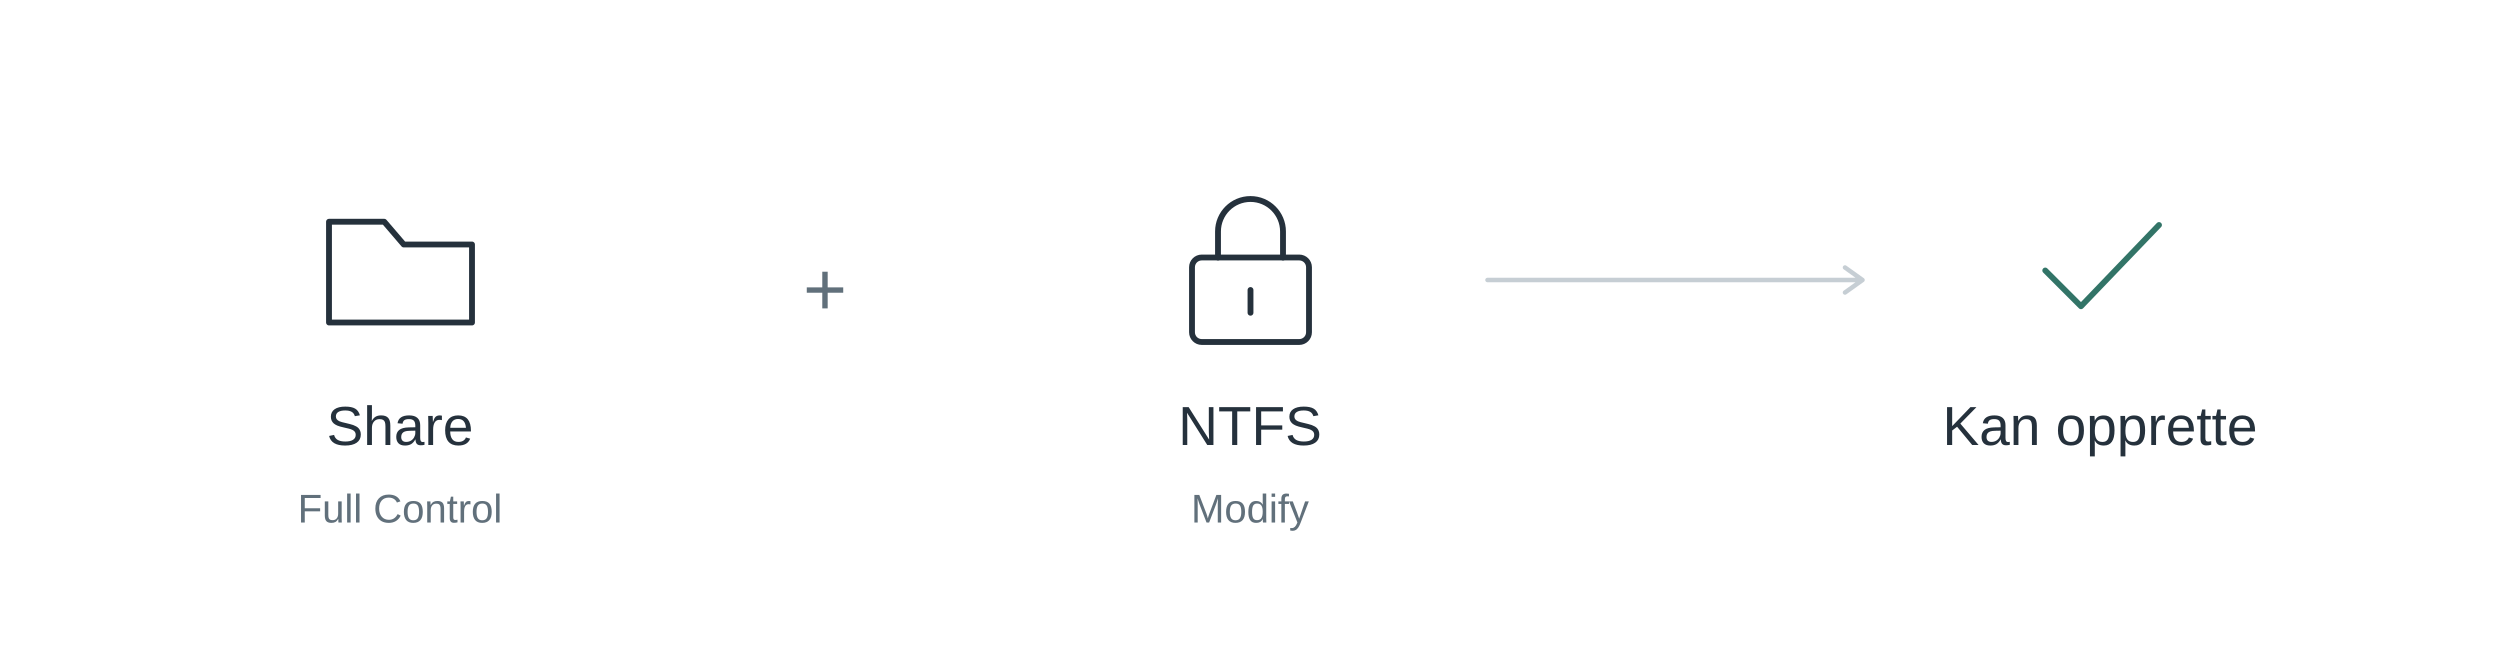
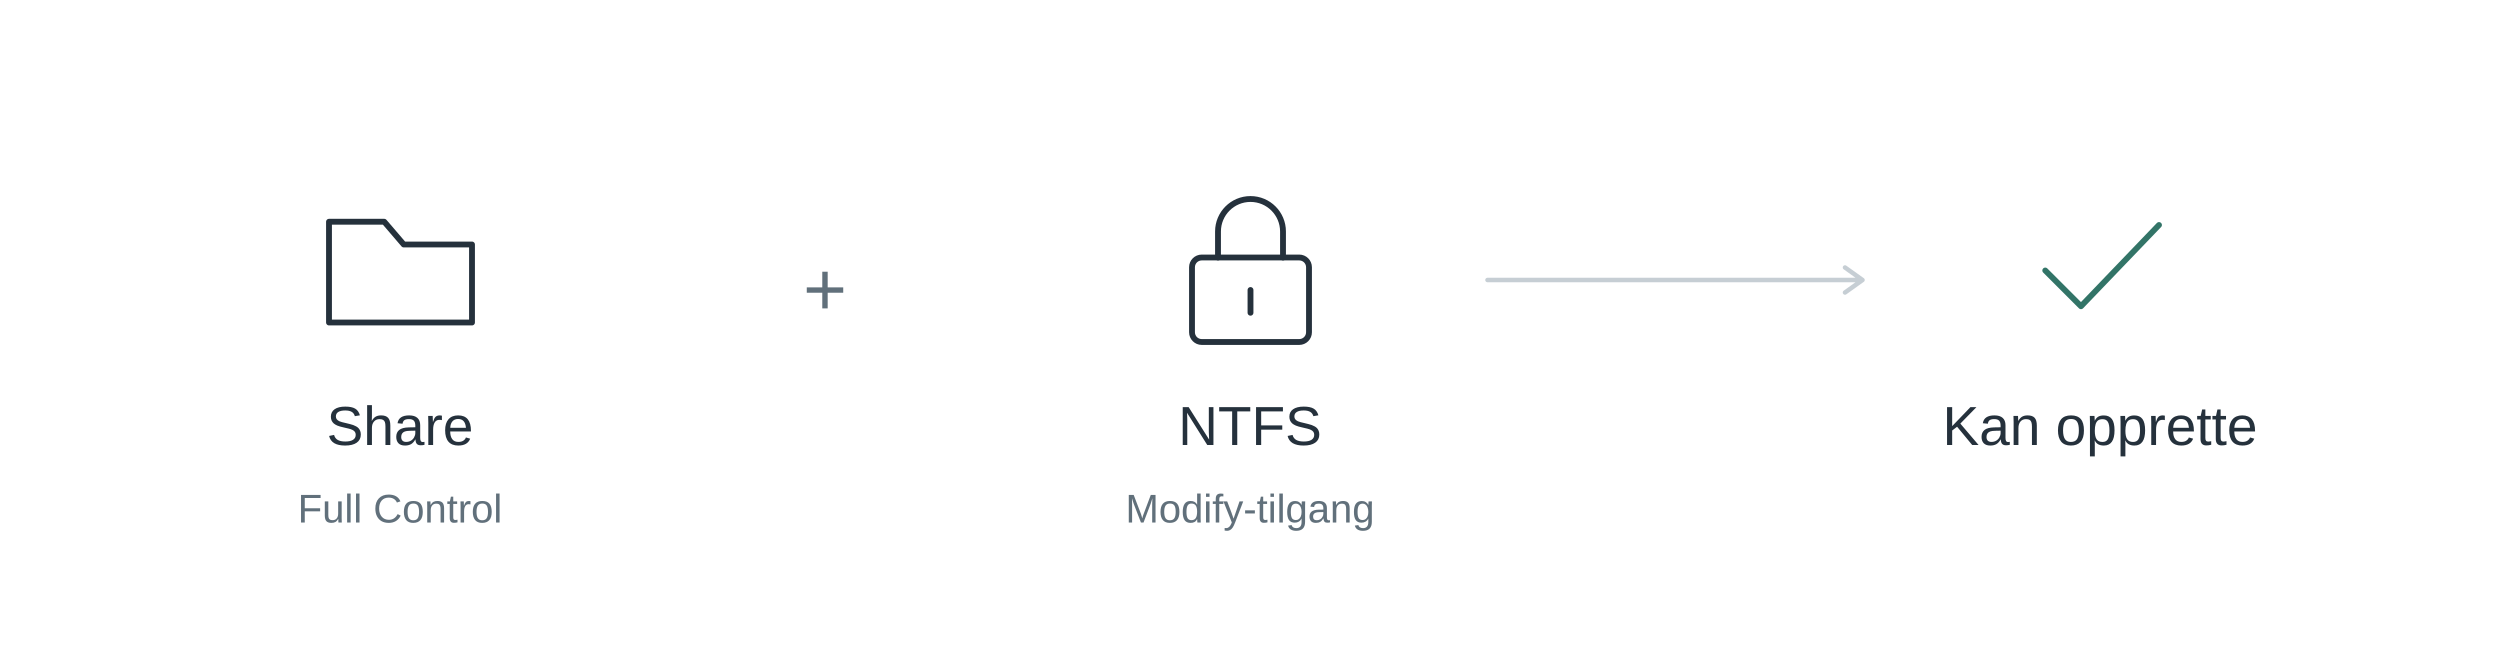
<svg xmlns="http://www.w3.org/2000/svg" width="1000" height="260" viewBox="0 0 1000 260" role="img">
  <rect width="1000" height="260" fill="white" />
  <g transform="translate(129 77) scale(1.3)" fill="none" stroke="#25313C" stroke-width="1.8" stroke-linecap="round" stroke-linejoin="round">
    <path d="M2 40V9h17l6 7h21v24z" />
  </g>
  <g transform="translate(469 77) scale(1.3)" fill="none" stroke="#25313C" stroke-width="1.8" stroke-linecap="round" stroke-linejoin="round">
    <rect x="6" y="20" width="36" height="26" rx="3" />
    <path d="M14 20v-8a10 10 0 0 1 20 0v8M24 30v7" />
  </g>
  <g transform="translate(809 77) scale(1.3)" fill="none" stroke="#327467" stroke-width="1.8" stroke-linecap="round" stroke-linejoin="round">
    <path d="m7 24 11 11L42 10" />
  </g>
  <text x="160" y="178" text-anchor="middle" font-family="Segoe UI,Arial,sans-serif" font-size="22" fill="#25313C">Share</text>
  <text x="160" y="209" text-anchor="middle" font-family="Segoe UI,Arial,sans-serif" font-size="16" fill="#61707B">Full Control</text>
  <text x="500" y="178" text-anchor="middle" font-family="Segoe UI,Arial,sans-serif" font-size="22" fill="#25313C">NTFS</text>
-   <text x="500" y="209" text-anchor="middle" font-family="Segoe UI,Arial,sans-serif" font-size="16" fill="#61707B">Modify</text>
+   <text x="500" y="209" text-anchor="middle" font-family="Segoe UI,Arial,sans-serif" font-size="16" fill="#61707B">Modify-tilgang</text>
  <text x="840" y="178" text-anchor="middle" font-family="Segoe UI,Arial,sans-serif" font-size="22" fill="#25313C">Kan opprette</text>
  <text x="330" y="126" text-anchor="middle" font-family="Segoe UI,Arial,sans-serif" font-size="30" fill="#61707B">+</text>
  <path d="M595 112H745m-7-5 7 5-7 5" fill="none" stroke="#C6CED4" stroke-width="1.8" stroke-linecap="round" stroke-linejoin="round" />
</svg>
